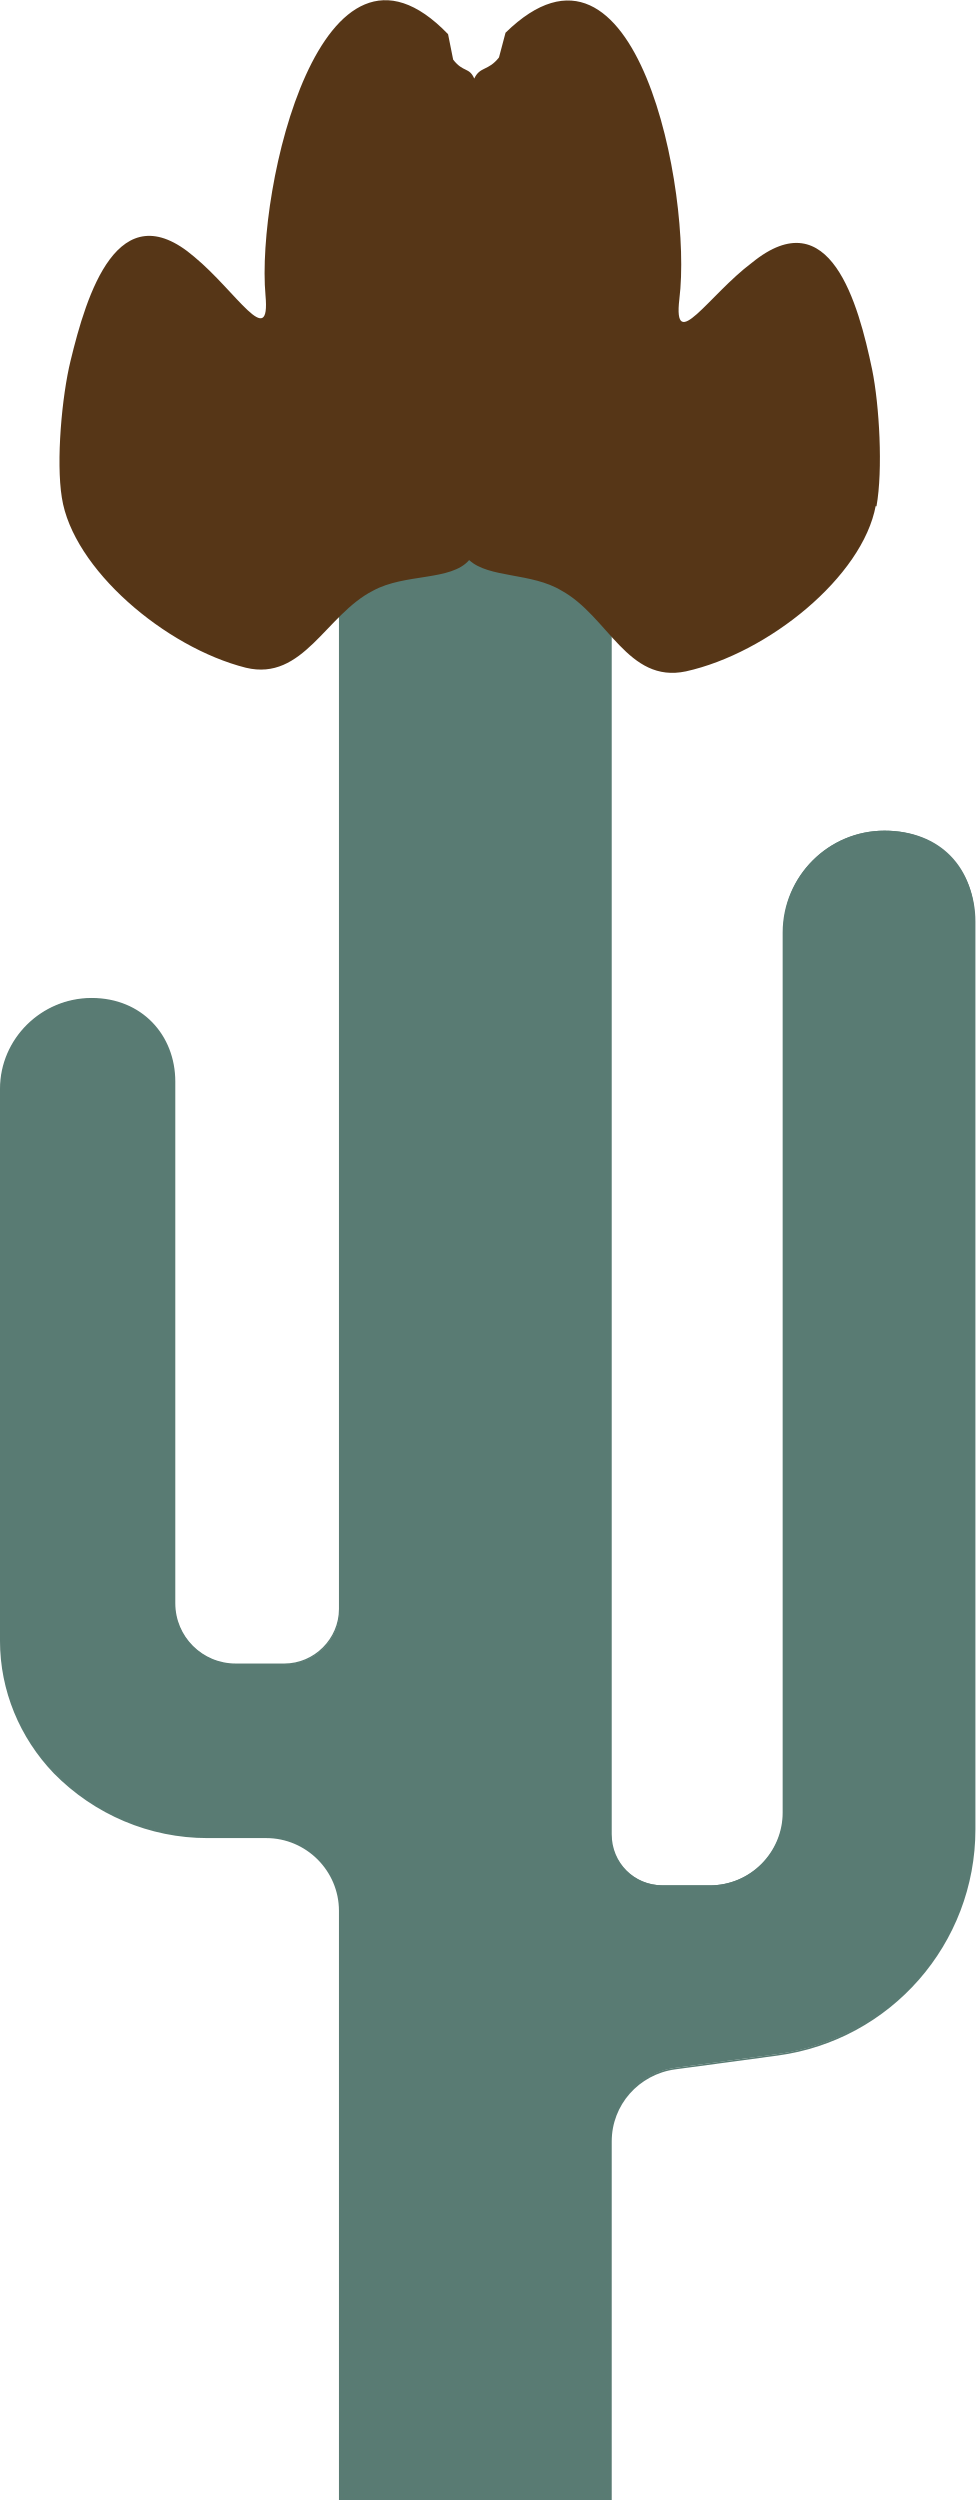
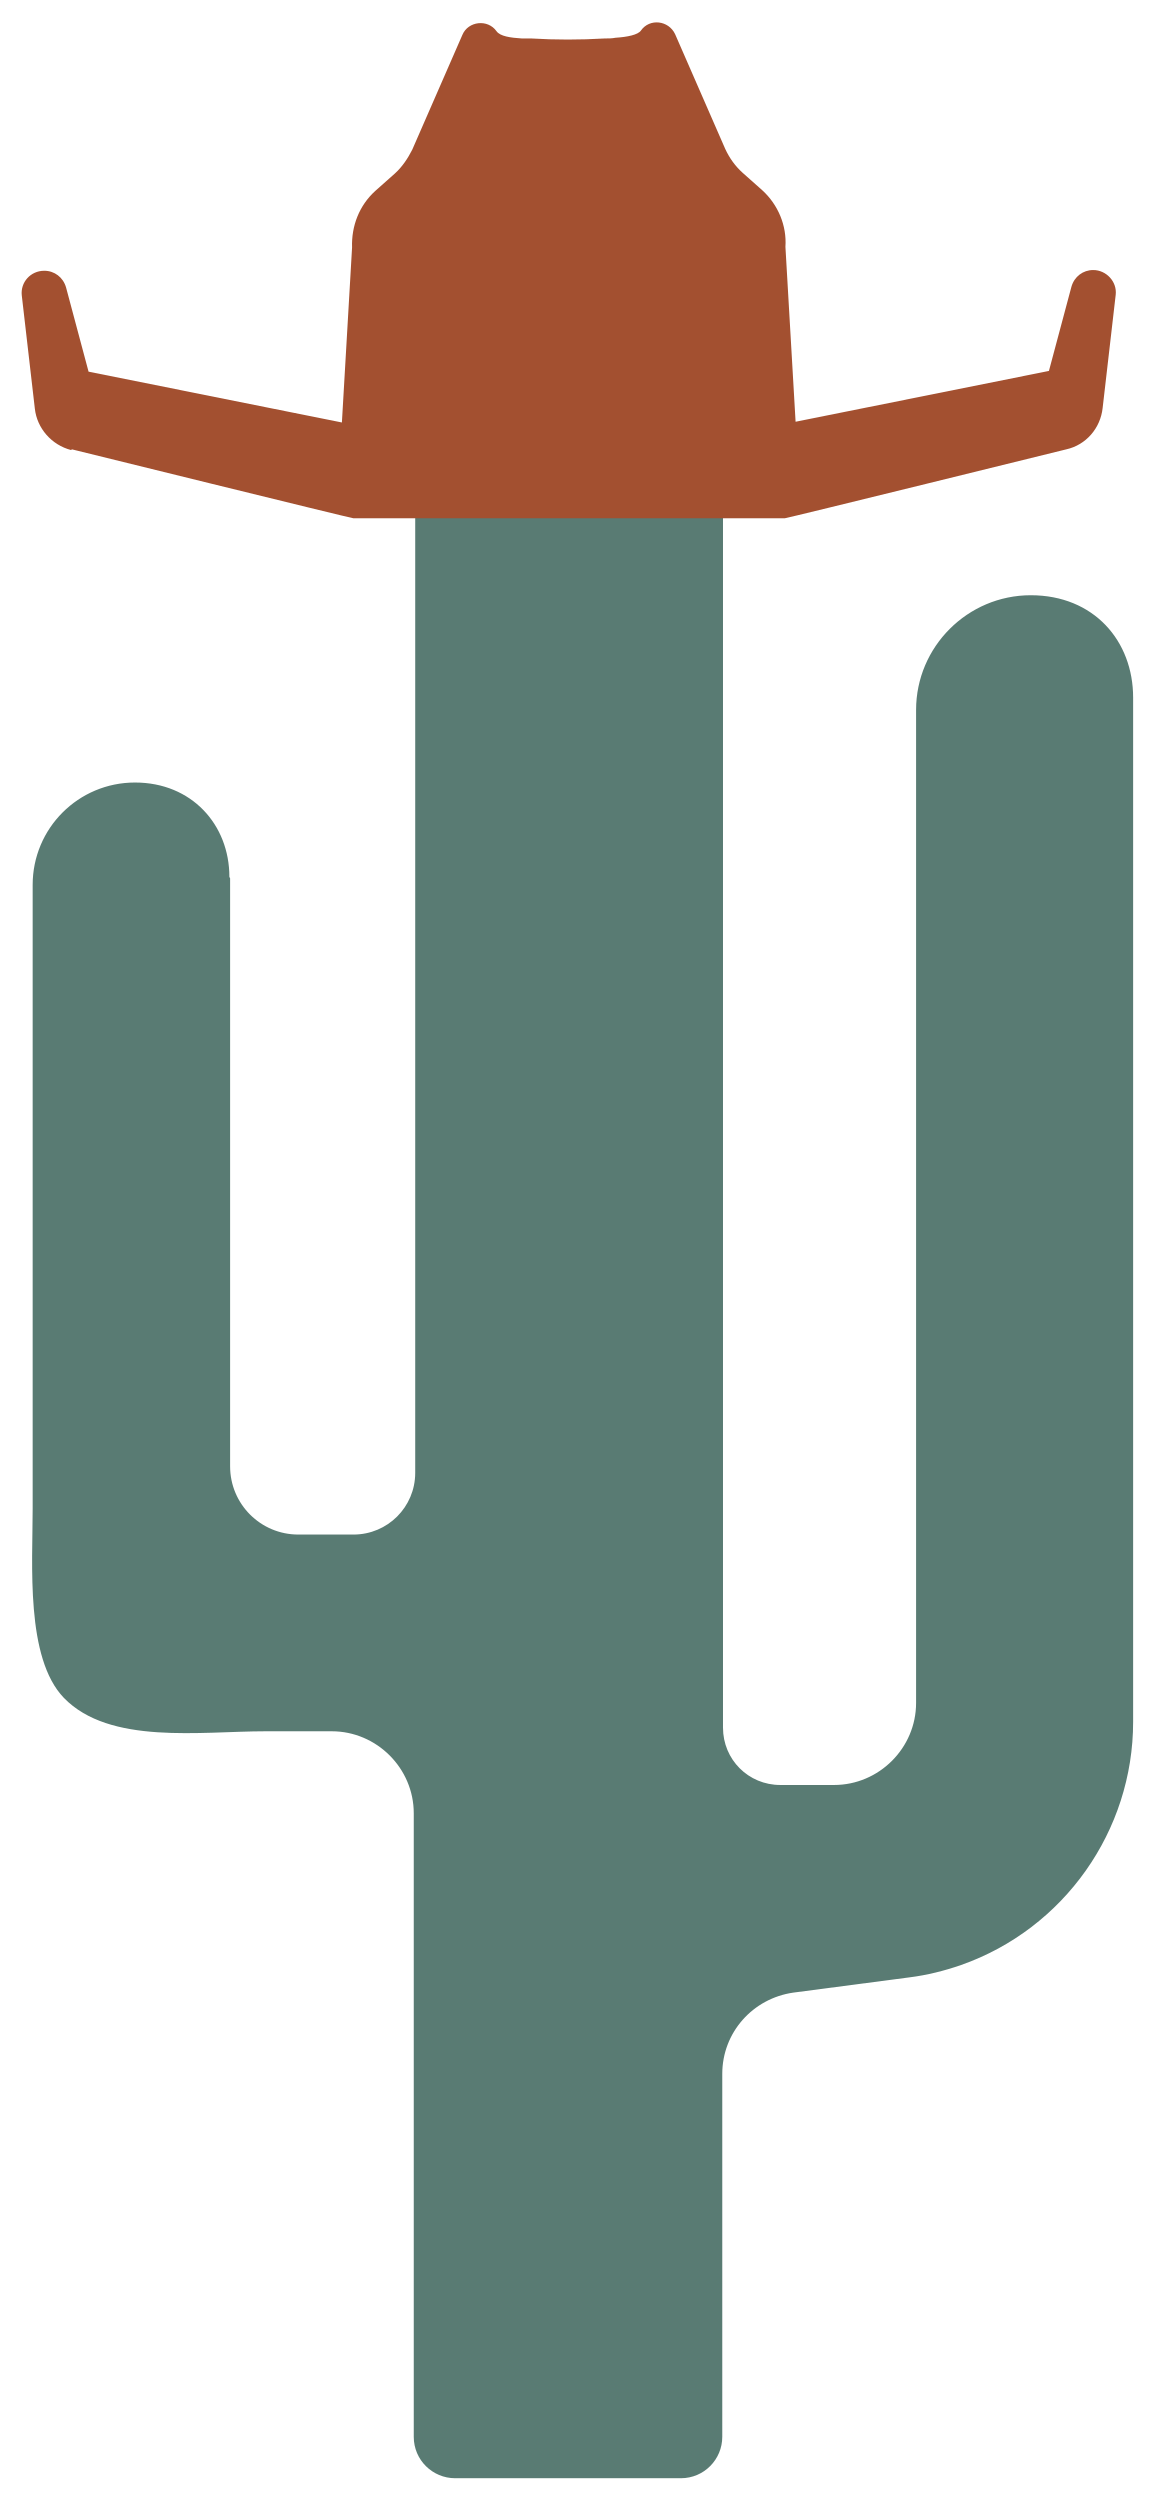
- <svg xmlns="http://www.w3.org/2000/svg" id="Layer_1" data-name="Layer 1" version="1.1" viewBox="0 0 134.1 343.7">
+ <svg xmlns="http://www.w3.org/2000/svg" id="Layer_1" data-name="Layer 1" version="1.1" viewBox="0 0 159.1 344.4">
  <defs>
    <style>
-       .daguaro_cls-1 {
-         fill: #ffc654;
+       .cls-1 {
+         fill: #a35030;
      }

-       .daguaro_cls-1, .daguaro_cls-2, .daguaro_cls-3 {
+       .cls-1, .cls-2 {
        stroke-width: 0px;
      }

-       .daguaro_cls-2 {
-         fill: #563617;
-       }
- 
-       .daguaro_cls-3 {
+       .cls-2 {
        fill: #597b73;
-       }
- 
-       .daguaro_cls-4 {
-         display: none;
      }
    </style>
  </defs>
-   <g id="LOGO_OUTLINE" class="daguaro_cls-4">
-     <path class="daguaro_cls-1" d="M53.1,3.3c1.7,0,3.7,1.1,5.9,3.1l.5,2.6v.7c.1,0,.6.6.6.6,1,1.2,1.8,1.8,2.6,2.1l2.6,5.9,2.8-5.9s0,0,.1,0c.7-.3,1.8-.9,3-2.3l.4-.5.2-.6.7-2.6c2.2-2,4.2-3,5.9-3s2.9.8,4.3,2.4c6.3,7.1,9.2,26,8,35.3-.2,2-.3,4,.9,5.3.7.8,1.6,1.2,2.6,1.2,2.1,0,3.6-1.6,6.2-4.2,1.5-1.5,3.2-3.3,5-4.6h0s0,0,0,0c1.6-1.3,3.1-2,4.2-2,2,0,4.9,2.6,7.5,15,.9,4.6,1.4,13,.6,17.6h-.1c-1.5,8.1-13.1,18-23.8,20.4-.4,0-.9.1-1.3.1-2.1,0-3.8-1.4-6.1-3.9l-5.2-5.7v172.4c0,5.5,4.5,10,10,10h6.5c7.2,0,13-5.8,13-13v-121c0-6.1,4.9-11,11-11s9.5,4.8,9.5,9.5v124.8c0,14.1-10.6,26.2-24.6,28.1l-14.1,1.9c-6.5.9-11.3,6.3-11.3,12.9v46.3h-31.5v-78c0-7.2-5.8-13-13-13h-8.1c-7.1,0-14-2.9-18.9-8-4.2-4.4-6.6-10.1-6.6-16.1v-75.9c0-5.2,4.3-9.5,9.5-9.5s8.5,3.5,8.5,8.5v3h0v68.7c0,6.2,5.1,11.3,11.3,11.3h6.7c5.8,0,10.5-4.7,10.5-10.5V77.9l-5.1,5.1c-.5.5-1.1,1.1-1.6,1.6-2.4,2.5-4.5,4.7-7,4.7s-.9,0-1.3-.2c-10.6-2.7-21.8-12.9-23.1-21-.7-4.5,0-13,1.2-17.6,3-12.3,5.9-14.9,7.9-14.9s2.6.7,4.2,2.2h0s0,0,0,0c1.7,1.4,3.3,3.1,4.7,4.6,2.6,2.8,4.2,4.5,6.3,4.5s1.9-.4,2.6-1.2c1.2-1.3,1.2-3.3,1.1-5.3-.8-9.2,2.7-27.9,9.1-34.9,1.5-1.6,2.9-2.4,4.4-2.4M53.1.3c-11.7,0-17.5,28.5-16.5,40.6.2,2.3,0,3.2-.7,3.2-1.5,0-5-5.1-9.1-8.5-2.4-2-4.4-2.9-6.2-2.9-6.1,0-9.1,10.1-10.8,17.2-1.2,4.9-2,13.8-1.2,18.8,1.5,9.8,14.2,20.6,25.3,23.4.7.2,1.4.3,2.1.3,4.5,0,7.4-3.9,10.7-7.2v136.3c0,4.1-3.4,7.5-7.5,7.5h-6.7c-4.6,0-8.3-3.7-8.3-8.3v-71.7h0c0-6.4-4.6-11.5-11.5-11.5S0,143.1,0,150v75.9c0,6.8,2.7,13.3,7.4,18.2,5.6,5.7,13.2,8.9,21.1,8.9h8.1c5.5,0,10,4.5,10,10v81h37.5v-49.3c0-5,3.7-9.2,8.7-9.9l14.1-1.9c15.6-2.1,27.2-15.4,27.2-31.1v-124.8c0-6.9-4.8-12.5-12.5-12.5s-14,6.3-14,14v121c0,5.5-4.5,10-10,10h-6.5c-3.9,0-7-3.1-7-7V87.8c2.4,2.6,4.8,4.9,8.3,4.9s1.2,0,1.9-.2c11.3-2.5,24.3-13,26.1-22.8h0c0,.1,0,.1,0,.1.9-5,.4-13.9-.6-18.8-1.5-7.1-4.2-17.4-10.4-17.4s-3.8.8-6.1,2.7c-4.2,3.2-7.9,8.2-9.4,8.2s-.9-.9-.6-3.2c1.5-12.1-3.5-41-15.3-41s-5.4,1.3-8.6,4.4l-.9,3.4c-1.5,1.9-2.6,1.2-3.4,2.9-.7-1.6-1.5-.8-2.9-2.6l-.7-3.5c-3.2-3.3-6-4.7-8.6-4.7h0Z" />
-   </g>
-   <g id="SAGUARO">
-     <path class="daguaro_cls-3" d="M46.7,343.5v-80.9c0-5.6-4.5-10.1-10.1-10.1h-8.1c-7.8,0-15.5-3.2-21-8.9C2.7,238.7.1,232.3.1,225.6v-75.9c0-6.8,5.6-12.4,12.4-12.4s11.4,4.8,11.4,11.4h0c0,.1.1.1.1.1v71.6c0,4.6,3.8,8.4,8.4,8.4h6.7c4.2,0,7.6-3.4,7.6-7.6V83.2c0-9.6,7.8-17.4,17.4-17.4s9.7,2.1,13.6,5.8c4.1,3.9,6.3,8.9,6.3,14v166.5c0,4,3.1,7.1,7.1,7.1h6.5c5.6,0,10.1-4.5,10.1-10.1v-121c0-7.7,6.2-13.9,13.9-13.9s12.4,5.1,12.4,12.4v124.8c0,15.6-11.6,28.9-27.1,31l-14.1,1.9c-5.1.7-8.8,4.9-8.8,10v49.2h-37.2Z" />
-     <path class="daguaro_cls-3" d="M64.1,65.9c9.1,0,19.8,8.6,19.8,19.8v166.5c0,4.1,3.2,7.3,7.2,7.3h6.5c5.7,0,10.2-4.6,10.2-10.2v-121c0-7.6,6.2-13.8,13.8-13.8s12.2,5,12.2,12.2v124.8c0,15.5-11.6,28.8-27,30.9l-14.1,1.9c-5.2.7-8.9,5-8.9,10.1v49h-37v-80.8c0-5.7-4.6-10.2-10.2-10.2h-8.1c-7.8,0-15.4-3.2-20.9-8.8-4.7-4.9-7.3-11.3-7.3-18v-75.9c0-6.8,5.5-12.2,12.2-12.2s11.3,4.7,11.3,11.2v.2h0v71.4c0,4.7,3.8,8.6,8.5,8.6h6.7c4.3,0,7.8-3.5,7.8-7.8V83.2c0-9.5,7.7-17.2,17.3-17.2M64.1,65.7c-9.7,0-17.5,7.8-17.5,17.5v138c0,4.1-3.4,7.5-7.5,7.5h-6.7c-4.6,0-8.3-3.7-8.3-8.3v-71.7h0c0-6.4-4.6-11.5-11.5-11.5S0,142.8,0,149.7v75.9C0,232.4,2.7,238.9,7.4,243.8c5.6,5.7,13.2,8.9,21.1,8.9h8.1c5.5,0,10,4.5,10,10v81h37.5v-49.3c0-5,3.7-9.2,8.7-9.9l14.1-1.9c15.6-2.1,27.2-15.4,27.2-31.1v-124.8c0-6.9-4.8-12.5-12.5-12.5s-14,6.3-14,14v121c0,5.5-4.5,10-10,10h-6.5c-3.9,0-7-3.1-7-7V85.7c0-11-10.3-20-20-20h0Z" />
-   </g>
-   <path id="HAT" class="daguaro_cls-2" d="M120.4,69.5c-1.8,9.8-14.8,20.3-26.1,22.8-8,1.7-10.7-7.6-17.1-11.1-4.1-2.5-10-1.7-12.7-4.2-2.5,2.9-8.8,1.8-13.2,4.2-6.5,3.3-9.6,12.5-17.5,10.6-11.1-2.8-23.8-13.6-25.3-23.4-.8-5,0-13.9,1.2-18.8,2.2-9.1,6.5-23.3,17-14.3,5.8,4.8,10.5,13,9.8,5.3-1.3-14.7,7.7-54,25.1-35.9l.7,3.5c1.4,1.8,2.2,1,2.9,2.6.8-1.7,1.9-1,3.4-2.9l.9-3.4c18-17.6,25.7,21.9,23.9,36.6-.9,7.7,4-.5,10-5,10.7-8.7,14.6,5.6,16.5,14.7,1,4.9,1.5,13.8.6,18.8h-.1Z" />
+   <path id="SAGUARO" class="cls-2" d="M31.7,121v81c0,5.2,4.2,9.4,9.4,9.4h7.6c4.7,0,8.5-3.8,8.5-8.5V46.9c0-10.9,8.9-19.8,19.8-19.8s22.6,10.1,22.6,22.6v188.3c0,4.4,3.5,7.9,7.9,7.9h7.4c6.2,0,11.3-5.1,11.3-11.3V97.8c0-8.7,7.1-15.8,15.8-15.8s14.1,6.3,14.1,14.1v141.1c0,15-9.5,28.5-23.7,33.5-2.3.8-4.7,1.4-7.1,1.7l-16,2.1c-5.6.8-9.8,5.5-9.8,11.2v50c0,3.1-2.5,5.7-5.7,5.7h-31.1c-3.1,0-5.7-2.5-5.7-5.7v-85.9c0-6.2-5.1-11.3-11.3-11.3h-9.1c-9,0-21.5,1.9-27.8-4.6-5.3-5.5-4.3-18.4-4.3-26.1v-85.9c0-7.8,6.3-14.1,14.1-14.1s13,5.8,13,13h0Z" />
+   <path id="HAT" class="cls-1" d="M9.8,62c-2.7-.7-4.7-3-5-5.7l-1.8-15.6c-.2-1.8,1.2-3.4,3.1-3.4,1.4,0,2.6.9,3,2.3l3.1,11.6,34.9,7,1.4-24.1c-.1-3,1-5.8,3.2-7.8l2.7-2.4c1-.9,1.8-2.1,2.4-3.3l6.9-15.8c.8-1.9,3.5-2.2,4.7-.5.5.7,1.9.9,3.5,1,.5,0,.9,0,1.3,0,3.3.2,6.7.2,10.1,0,.5,0,1,0,1.5-.1,1.6-.1,3.1-.4,3.5-1,1.2-1.7,3.8-1.4,4.7.5l6.9,15.8c.6,1.3,1.4,2.4,2.4,3.3l2.7,2.4c2.2,2,3.4,4.9,3.2,7.8l1.4,24.1,34.9-7,3.1-11.6c.4-1.4,1.6-2.3,3-2.3,1.8,0,3.3,1.6,3.1,3.4l-1.8,15.6c-.3,2.8-2.3,5.1-5,5.7,0,0-38.5,9.5-38.8,9.5h-59.4c-.3,0-38.8-9.5-38.8-9.5Z" />
</svg>
